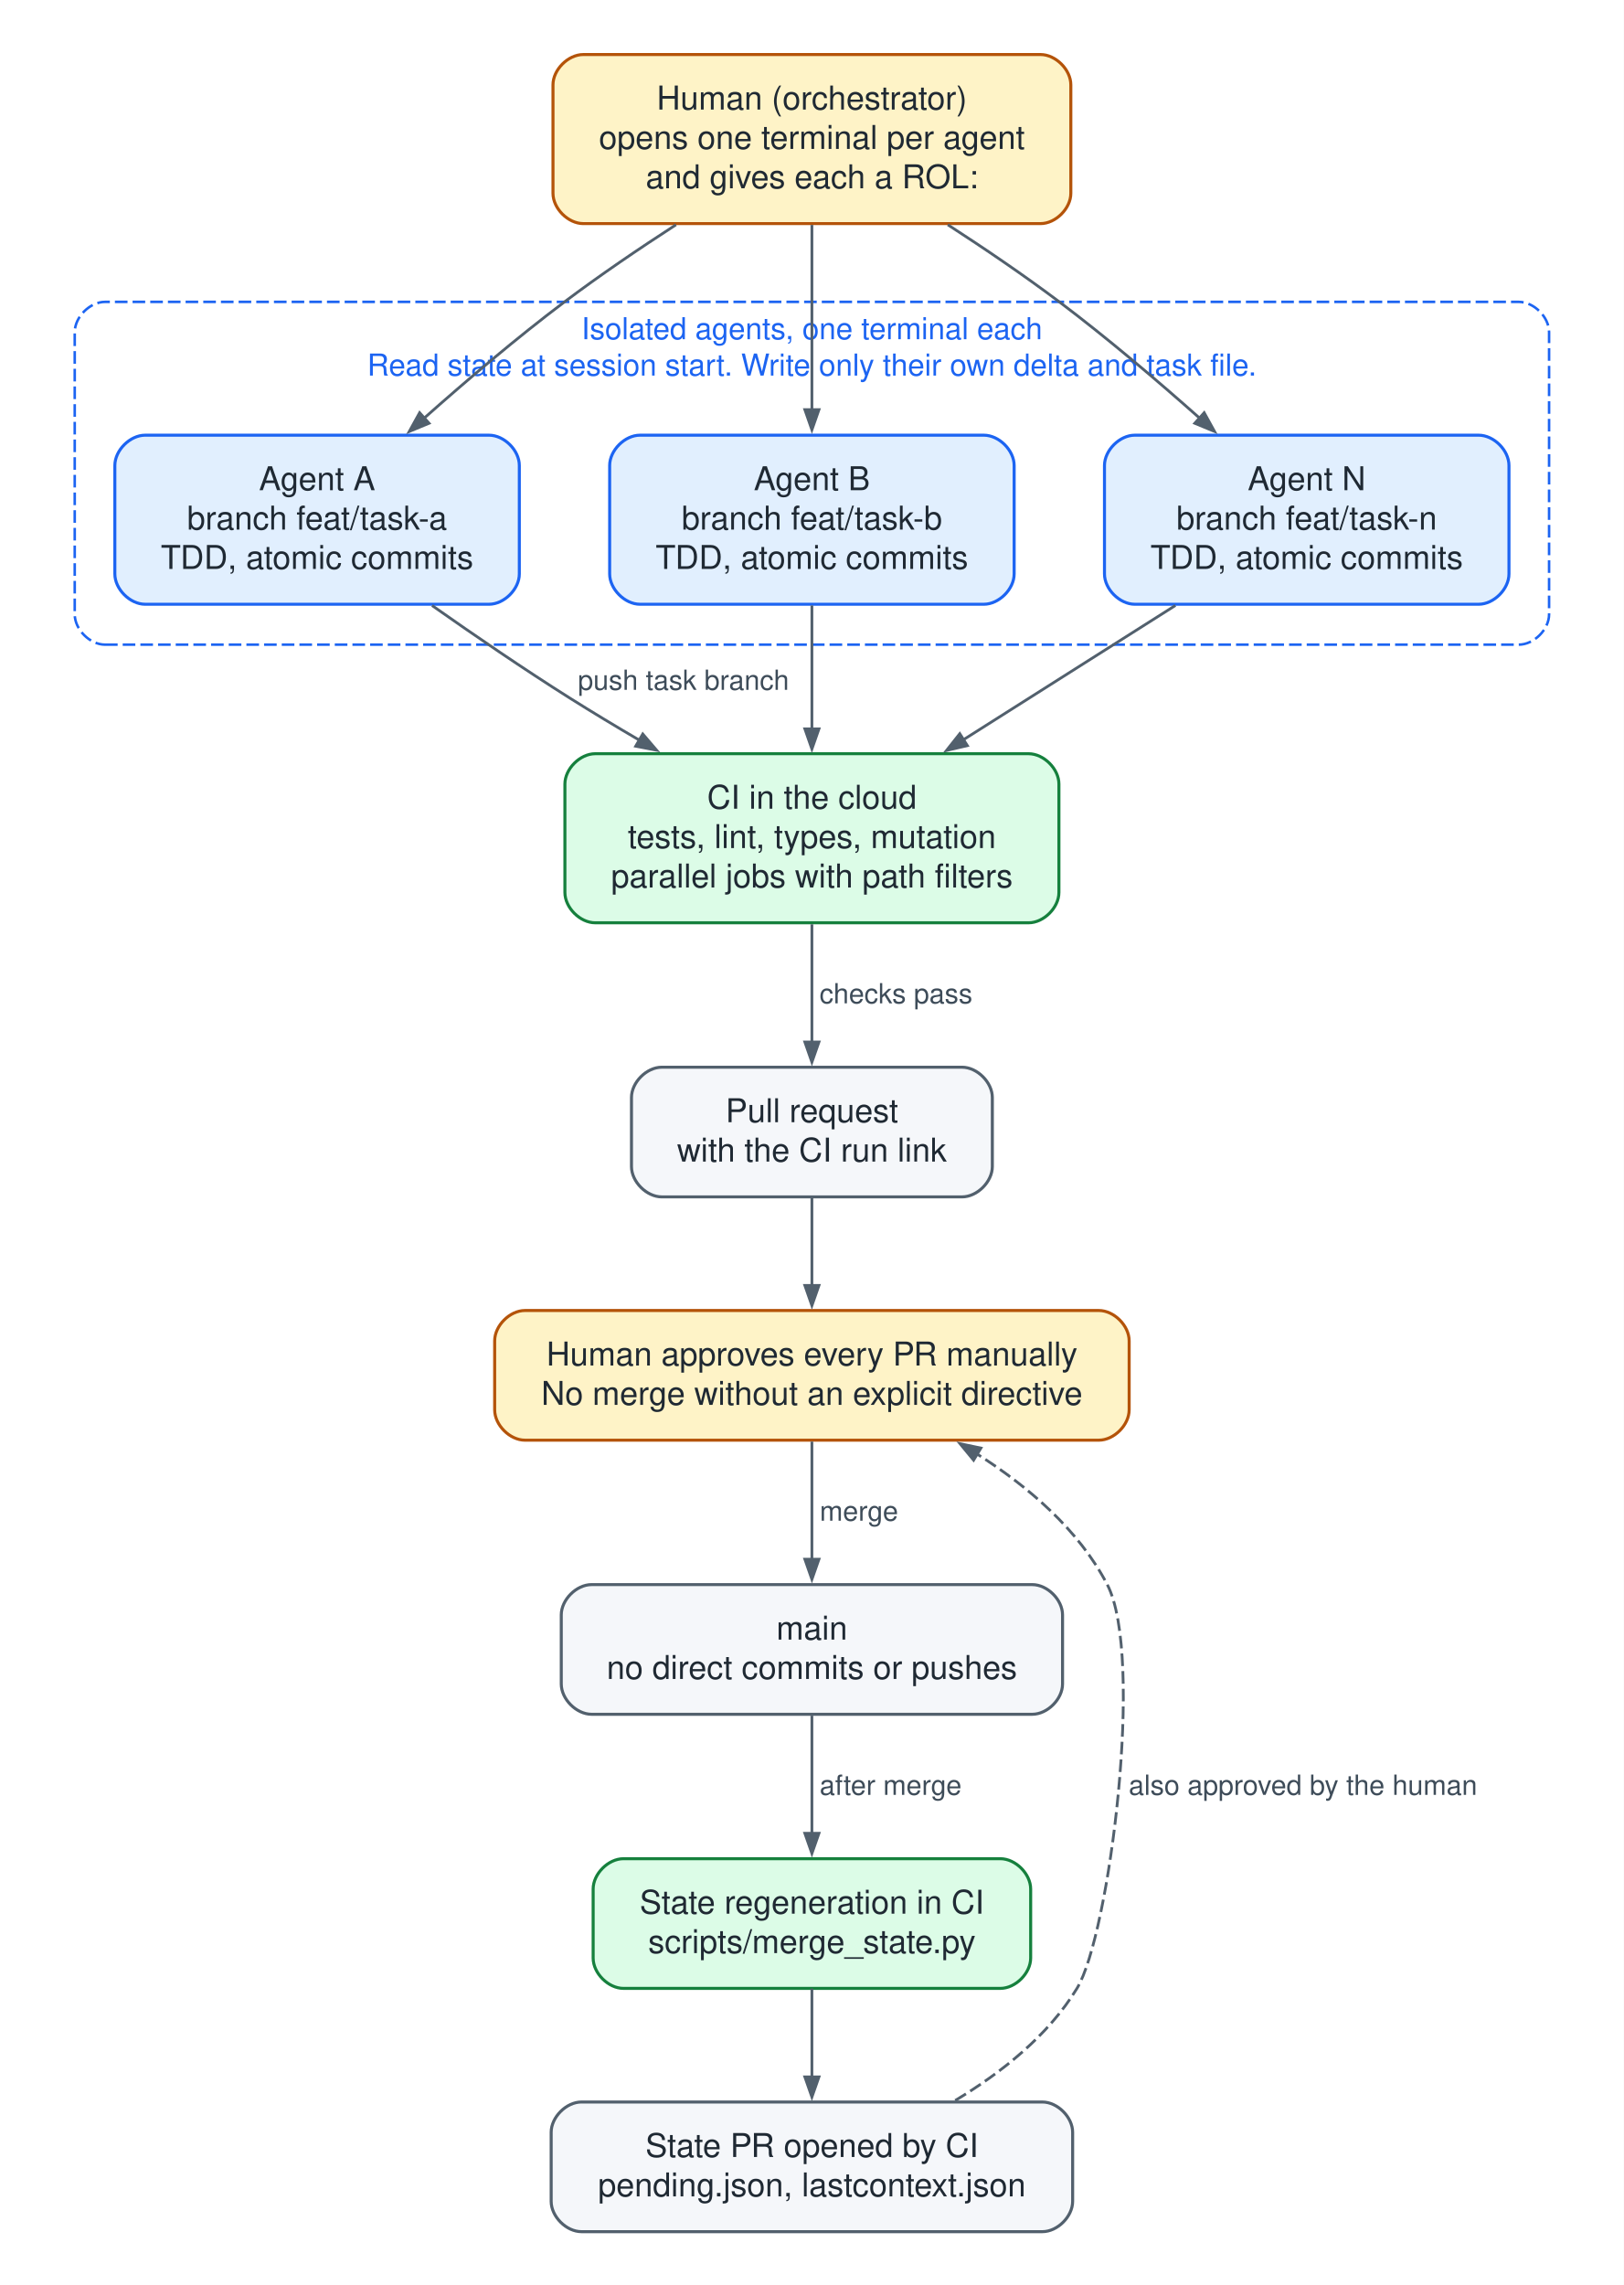
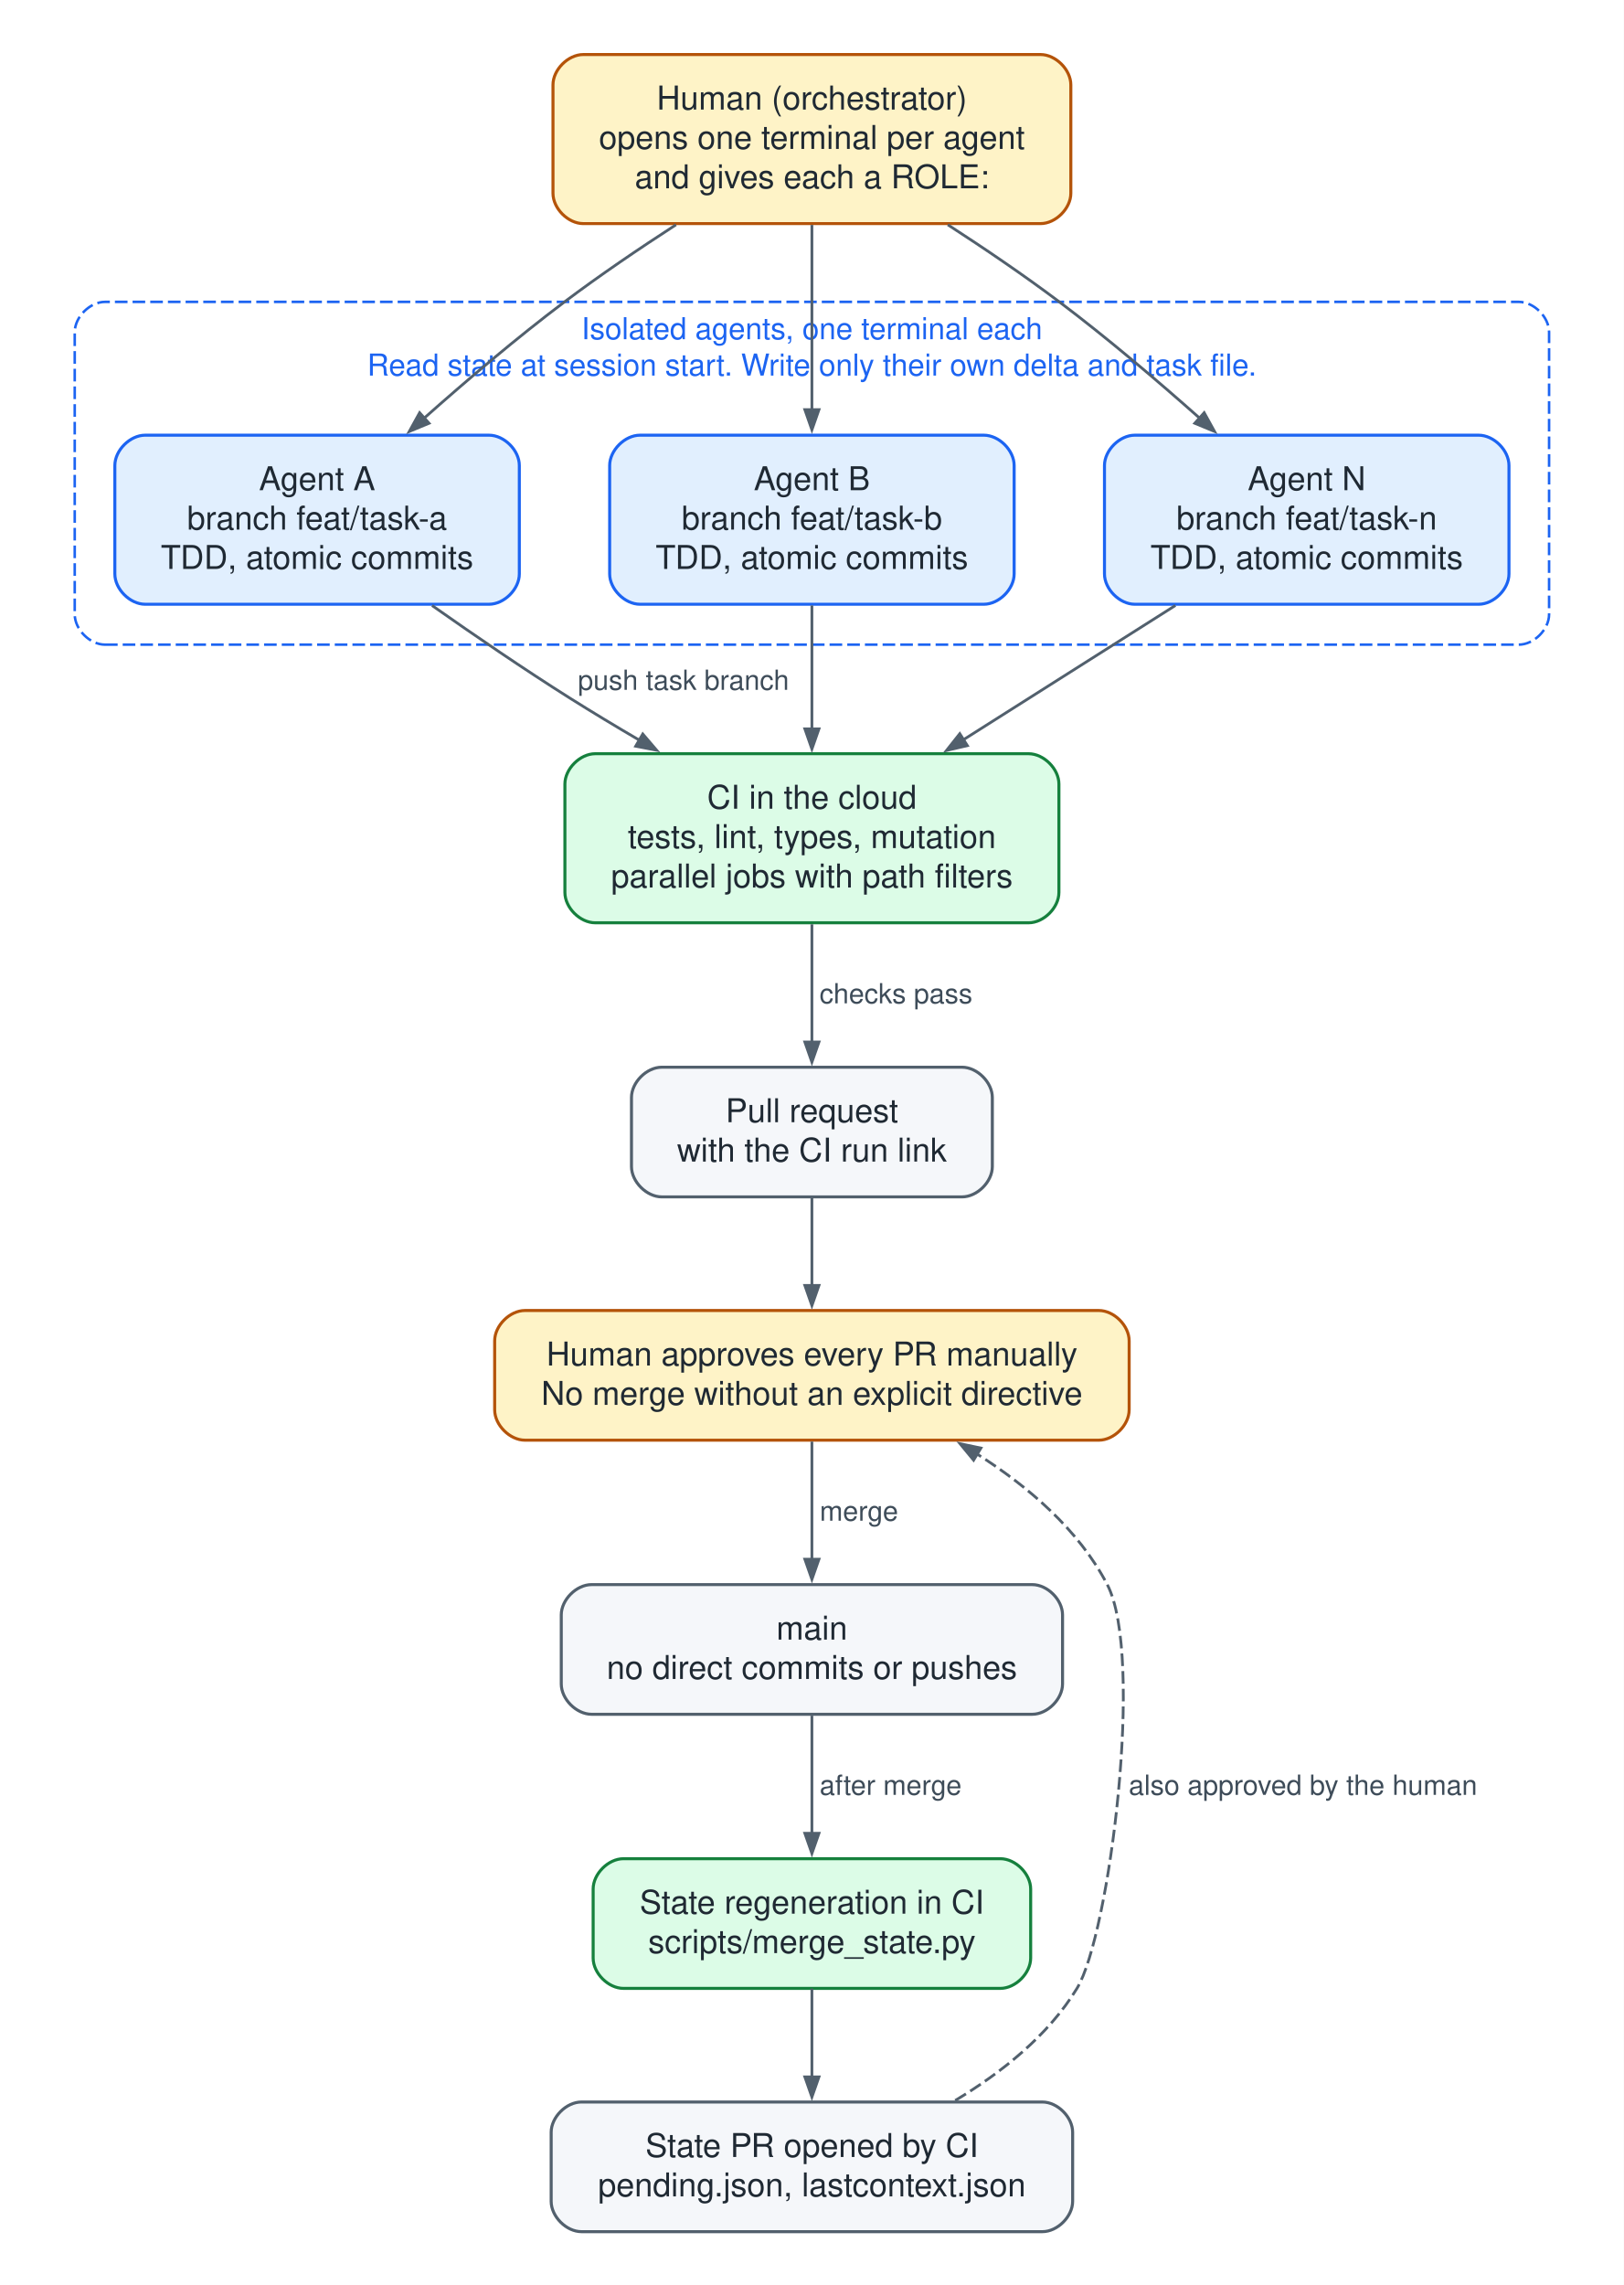
<svg xmlns="http://www.w3.org/2000/svg" width="643pt" height="905pt" viewBox="0.00 0.00 643.00 905.00">
  <g id="graph0" class="graph" transform="scale(1 1) rotate(0) translate(21.6 883.88)">
    <polygon fill="white" stroke="none" points="-21.6,21.6 -21.6,-883.88 621.6,-883.88 621.6,21.6 -21.6,21.6" />
    <g id="clust1" class="cluster">
      <path fill="white" stroke="#1c64f2" stroke-dasharray="5,2" d="M20,-628.56C20,-628.56 580,-628.56 580,-628.56 586,-628.56 592,-634.56 592,-640.56 592,-640.56 592,-752.32 592,-752.32 592,-758.32 586,-764.32 580,-764.32 580,-764.32 20,-764.32 20,-764.32 14,-764.32 8,-758.32 8,-752.32 8,-752.32 8,-640.56 8,-640.56 8,-634.56 14,-628.56 20,-628.56" />
      <text xml:space="preserve" text-anchor="middle" x="300" y="-749.52" font-family="Helvetica,sans-Serif" font-size="12.00" fill="#1c64f2">Isolated agents, one terminal each</text>
      <text xml:space="preserve" text-anchor="middle" x="300" y="-735.12" font-family="Helvetica,sans-Serif" font-size="12.00" fill="#1c64f2">Read state at session start. Write only their own delta and task file.</text>
    </g>
    <g id="node1" class="node">
      <path fill="#fef3c7" stroke="#b45309" stroke-width="1.2" d="M390.56,-862.28C390.56,-862.28 209.44,-862.28 209.44,-862.28 203.44,-862.28 197.44,-856.28 197.44,-850.28 197.44,-850.28 197.44,-807.32 197.44,-807.32 197.44,-801.32 203.44,-795.32 209.44,-795.32 209.44,-795.32 390.56,-795.32 390.56,-795.32 396.56,-795.32 402.56,-801.32 402.56,-807.32 402.56,-807.32 402.56,-850.28 402.56,-850.28 402.56,-856.28 396.56,-862.28 390.56,-862.28" />
      <text xml:space="preserve" text-anchor="middle" x="300" y="-840.5" font-family="Helvetica,sans-Serif" font-size="13.00" fill="#1f2933">Human (orchestrator)</text>
      <text xml:space="preserve" text-anchor="middle" x="300" y="-824.9" font-family="Helvetica,sans-Serif" font-size="13.00" fill="#1f2933">opens one terminal per agent</text>
-       <text xml:space="preserve" text-anchor="middle" x="300" y="-809.3" font-family="Helvetica,sans-Serif" font-size="13.00" fill="#1f2933">and gives each a ROL:</text>
+       <text xml:space="preserve" text-anchor="middle" x="300" y="-809.3" font-family="Helvetica,sans-Serif" font-size="13.00" fill="#1f2933">and gives each a ROLE:</text>
    </g>
    <g id="node3" class="node">
      <path fill="#e1effe" stroke="#1c64f2" stroke-width="1.2" d="M172.11,-711.52C172.11,-711.52 35.89,-711.52 35.89,-711.52 29.89,-711.52 23.89,-705.52 23.89,-699.52 23.89,-699.52 23.89,-656.56 23.89,-656.56 23.89,-650.56 29.89,-644.56 35.89,-644.56 35.89,-644.56 172.11,-644.56 172.11,-644.56 178.11,-644.56 184.11,-650.56 184.11,-656.56 184.11,-656.56 184.11,-699.52 184.11,-699.52 184.11,-705.52 178.11,-711.52 172.11,-711.52" />
      <text xml:space="preserve" text-anchor="middle" x="104" y="-689.74" font-family="Helvetica,sans-Serif" font-size="13.00" fill="#1f2933">Agent A</text>
      <text xml:space="preserve" text-anchor="middle" x="104" y="-674.14" font-family="Helvetica,sans-Serif" font-size="13.00" fill="#1f2933">branch feat/task-a</text>
      <text xml:space="preserve" text-anchor="middle" x="104" y="-658.54" font-family="Helvetica,sans-Serif" font-size="13.00" fill="#1f2933">TDD, atomic commits</text>
    </g>
    <g id="edge1" class="edge">
      <path fill="none" stroke="#52606d" stroke-width="1.1" d="M246.17,-794.87C231.56,-785.41 215.93,-774.81 202,-764.32 183.08,-750.07 163.2,-733.17 146.32,-718.18" />
      <polygon fill="#52606d" stroke="#52606d" stroke-width="1.1" points="148.35,-716.24 140.52,-713 144.62,-720.42 148.35,-716.24" />
    </g>
    <g id="node4" class="node">
      <path fill="#e1effe" stroke="#1c64f2" stroke-width="1.2" d="M368.11,-711.52C368.11,-711.52 231.89,-711.52 231.89,-711.52 225.89,-711.52 219.89,-705.52 219.89,-699.52 219.89,-699.52 219.89,-656.56 219.89,-656.56 219.89,-650.56 225.89,-644.56 231.89,-644.56 231.89,-644.56 368.11,-644.56 368.11,-644.56 374.11,-644.56 380.11,-650.56 380.11,-656.56 380.11,-656.56 380.11,-699.52 380.11,-699.52 380.11,-705.52 374.11,-711.52 368.11,-711.52" />
      <text xml:space="preserve" text-anchor="middle" x="300" y="-689.74" font-family="Helvetica,sans-Serif" font-size="13.00" fill="#1f2933">Agent B</text>
      <text xml:space="preserve" text-anchor="middle" x="300" y="-674.14" font-family="Helvetica,sans-Serif" font-size="13.00" fill="#1f2933">branch feat/task-b</text>
      <text xml:space="preserve" text-anchor="middle" x="300" y="-658.54" font-family="Helvetica,sans-Serif" font-size="13.00" fill="#1f2933">TDD, atomic commits</text>
    </g>
    <g id="edge2" class="edge">
      <path fill="none" stroke="#52606d" stroke-width="1.1" d="M300,-794.79C300,-773.21 300,-744.84 300,-721.58" />
      <polygon fill="#52606d" stroke="#52606d" stroke-width="1.1" points="302.8,-721.63 300,-713.63 297.2,-721.63 302.8,-721.63" />
    </g>
    <g id="node5" class="node">
      <path fill="#e1effe" stroke="#1c64f2" stroke-width="1.2" d="M564.11,-711.52C564.11,-711.52 427.89,-711.52 427.89,-711.52 421.89,-711.52 415.89,-705.52 415.89,-699.52 415.89,-699.52 415.89,-656.56 415.89,-656.56 415.89,-650.56 421.89,-644.56 427.89,-644.56 427.89,-644.56 564.11,-644.56 564.11,-644.56 570.11,-644.56 576.11,-650.56 576.11,-656.56 576.11,-656.56 576.11,-699.52 576.11,-699.52 576.11,-705.52 570.11,-711.52 564.11,-711.52" />
      <text xml:space="preserve" text-anchor="middle" x="496" y="-689.74" font-family="Helvetica,sans-Serif" font-size="13.00" fill="#1f2933">Agent N</text>
      <text xml:space="preserve" text-anchor="middle" x="496" y="-674.14" font-family="Helvetica,sans-Serif" font-size="13.00" fill="#1f2933">branch feat/task-n</text>
      <text xml:space="preserve" text-anchor="middle" x="496" y="-658.54" font-family="Helvetica,sans-Serif" font-size="13.00" fill="#1f2933">TDD, atomic commits</text>
    </g>
    <g id="edge3" class="edge">
      <path fill="none" stroke="#52606d" stroke-width="1.1" d="M353.83,-794.87C368.44,-785.41 384.07,-774.81 398,-764.32 416.92,-750.07 436.8,-733.17 453.68,-718.18" />
      <polygon fill="#52606d" stroke="#52606d" stroke-width="1.1" points="455.38,-720.42 459.48,-713 451.65,-716.24 455.38,-720.42" />
    </g>
    <g id="node2" class="node">
      <path fill="#fef3c7" stroke="#b45309" stroke-width="1.2" d="M413.66,-364.84C413.66,-364.84 186.34,-364.84 186.34,-364.84 180.34,-364.84 174.34,-358.84 174.34,-352.84 174.34,-352.84 174.34,-325.48 174.34,-325.48 174.34,-319.48 180.34,-313.48 186.34,-313.48 186.34,-313.48 413.66,-313.48 413.66,-313.48 419.66,-313.48 425.66,-319.48 425.66,-325.48 425.66,-325.48 425.66,-352.84 425.66,-352.84 425.66,-358.84 419.66,-364.84 413.66,-364.84" />
      <text xml:space="preserve" text-anchor="middle" x="300" y="-343.06" font-family="Helvetica,sans-Serif" font-size="13.00" fill="#1f2933">Human approves every PR manually</text>
      <text xml:space="preserve" text-anchor="middle" x="300" y="-327.46" font-family="Helvetica,sans-Serif" font-size="13.00" fill="#1f2933">No merge without an explicit directive</text>
    </g>
    <g id="node9" class="node">
      <path fill="#f5f7fa" stroke="#52606d" stroke-width="1.2" d="M387.28,-256.28C387.28,-256.28 212.72,-256.28 212.72,-256.28 206.72,-256.28 200.72,-250.28 200.72,-244.28 200.72,-244.28 200.72,-216.92 200.72,-216.92 200.72,-210.92 206.72,-204.92 212.72,-204.92 212.72,-204.92 387.28,-204.92 387.28,-204.92 393.28,-204.92 399.28,-210.92 399.28,-216.92 399.28,-216.92 399.28,-244.28 399.28,-244.28 399.28,-250.28 393.28,-256.28 387.28,-256.28" />
      <text xml:space="preserve" text-anchor="middle" x="300" y="-234.5" font-family="Helvetica,sans-Serif" font-size="13.00" fill="#1f2933">main</text>
      <text xml:space="preserve" text-anchor="middle" x="300" y="-218.9" font-family="Helvetica,sans-Serif" font-size="13.00" fill="#1f2933">no direct commits or pushes</text>
    </g>
    <g id="edge9" class="edge">
      <path fill="none" stroke="#52606d" stroke-width="1.1" d="M300,-312.91C300,-298.97 300,-281.46 300,-266.26" />
      <polygon fill="#52606d" stroke="#52606d" stroke-width="1.1" points="302.8,-266.34 300,-258.34 297.2,-266.34 302.8,-266.34" />
      <text xml:space="preserve" text-anchor="middle" x="317.12" y="-281.58" font-family="Helvetica,sans-Serif" font-size="11.00" fill="#3e4c59"> merge</text>
    </g>
    <g id="node6" class="node">
      <path fill="#dcfce7" stroke="#15803d" stroke-width="1.2" d="M385.84,-585.36C385.84,-585.36 214.16,-585.36 214.16,-585.36 208.16,-585.36 202.16,-579.36 202.16,-573.36 202.16,-573.36 202.16,-530.4 202.16,-530.4 202.16,-524.4 208.16,-518.4 214.16,-518.4 214.16,-518.4 385.84,-518.4 385.84,-518.4 391.84,-518.4 397.84,-524.4 397.84,-530.4 397.84,-530.4 397.84,-573.36 397.84,-573.36 397.84,-579.36 391.84,-585.36 385.84,-585.36" />
      <text xml:space="preserve" text-anchor="middle" x="300" y="-563.58" font-family="Helvetica,sans-Serif" font-size="13.00" fill="#1f2933">CI in the cloud</text>
      <text xml:space="preserve" text-anchor="middle" x="300" y="-547.98" font-family="Helvetica,sans-Serif" font-size="13.00" fill="#1f2933">tests, lint, types, mutation</text>
      <text xml:space="preserve" text-anchor="middle" x="300" y="-532.38" font-family="Helvetica,sans-Serif" font-size="13.00" fill="#1f2933">parallel jobs with path filters</text>
    </g>
    <g id="edge4" class="edge">
      <path fill="none" stroke="#52606d" stroke-width="1.1" d="M149.54,-644.06C166.47,-632.15 185.98,-618.82 204.17,-607.36 213,-601.8 222.41,-596.13 231.77,-590.66" />
      <polygon fill="#52606d" stroke="#52606d" stroke-width="1.1" points="233,-593.18 238.51,-586.74 230.19,-588.34 233,-593.18" />
      <text xml:space="preserve" text-anchor="middle" x="247.59" y="-610.66" font-family="Helvetica,sans-Serif" font-size="11.00" fill="#3e4c59"> push task branch</text>
    </g>
    <g id="edge5" class="edge">
      <path fill="none" stroke="#52606d" stroke-width="1.1" d="M300,-644.09C300,-629.1 300,-611.18 300,-595.2" />
      <polygon fill="#52606d" stroke="#52606d" stroke-width="1.1" points="302.8,-595.21 300,-587.21 297.2,-595.21 302.8,-595.21" />
    </g>
    <g id="edge6" class="edge">
      <path fill="none" stroke="#52606d" stroke-width="1.1" d="M443.99,-644.09C418.08,-627.68 386.63,-607.76 359.73,-590.72" />
      <polygon fill="#52606d" stroke="#52606d" stroke-width="1.1" points="361.58,-588.57 353.32,-586.66 358.58,-593.3 361.58,-588.57" />
    </g>
    <g id="node8" class="node">
      <path fill="#f5f7fa" stroke="#52606d" stroke-width="1.2" d="M359.47,-461.2C359.47,-461.2 240.53,-461.2 240.53,-461.2 234.53,-461.2 228.53,-455.2 228.53,-449.2 228.53,-449.2 228.53,-421.84 228.53,-421.84 228.53,-415.84 234.53,-409.84 240.53,-409.84 240.53,-409.84 359.47,-409.84 359.47,-409.84 365.47,-409.84 371.47,-415.84 371.47,-421.84 371.47,-421.84 371.47,-449.2 371.47,-449.2 371.47,-455.2 365.47,-461.2 359.47,-461.2" />
      <text xml:space="preserve" text-anchor="middle" x="300" y="-439.42" font-family="Helvetica,sans-Serif" font-size="13.00" fill="#1f2933">Pull request</text>
      <text xml:space="preserve" text-anchor="middle" x="300" y="-423.82" font-family="Helvetica,sans-Serif" font-size="13.00" fill="#1f2933">with the CI run link</text>
    </g>
    <g id="edge7" class="edge">
      <path fill="none" stroke="#52606d" stroke-width="1.1" d="M300,-517.8C300,-503.08 300,-485.76 300,-470.89" />
      <polygon fill="#52606d" stroke="#52606d" stroke-width="1.1" points="302.8,-471.19 300,-463.19 297.2,-471.19 302.8,-471.19" />
      <text xml:space="preserve" text-anchor="middle" x="331.79" y="-486.5" font-family="Helvetica,sans-Serif" font-size="11.00" fill="#3e4c59"> checks pass</text>
    </g>
    <g id="node7" class="node">
      <path fill="#dcfce7" stroke="#15803d" stroke-width="1.2" d="M374.65,-147.72C374.65,-147.72 225.35,-147.72 225.35,-147.72 219.35,-147.72 213.35,-141.72 213.35,-135.72 213.35,-135.72 213.35,-108.36 213.35,-108.36 213.35,-102.36 219.35,-96.36 225.35,-96.36 225.35,-96.36 374.65,-96.36 374.65,-96.36 380.65,-96.36 386.65,-102.36 386.65,-108.36 386.65,-108.36 386.65,-135.72 386.65,-135.72 386.65,-141.72 380.65,-147.72 374.65,-147.72" />
      <text xml:space="preserve" text-anchor="middle" x="300" y="-125.94" font-family="Helvetica,sans-Serif" font-size="13.00" fill="#1f2933">State regeneration in CI</text>
      <text xml:space="preserve" text-anchor="middle" x="300" y="-110.34" font-family="Helvetica,sans-Serif" font-size="13.00" fill="#1f2933">scripts/merge_state.py</text>
    </g>
    <g id="node10" class="node">
      <path fill="#f5f7fa" stroke="#52606d" stroke-width="1.2" d="M391.28,-51.36C391.28,-51.36 208.72,-51.36 208.72,-51.36 202.72,-51.36 196.72,-45.36 196.72,-39.36 196.72,-39.36 196.72,-12 196.72,-12 196.72,-6 202.72,0 208.72,0 208.72,0 391.28,0 391.28,0 397.28,0 403.28,-6 403.28,-12 403.28,-12 403.28,-39.36 403.28,-39.36 403.28,-45.36 397.28,-51.36 391.28,-51.36" />
      <text xml:space="preserve" text-anchor="middle" x="300" y="-29.58" font-family="Helvetica,sans-Serif" font-size="13.00" fill="#1f2933">State PR opened by CI</text>
      <text xml:space="preserve" text-anchor="middle" x="300" y="-13.98" font-family="Helvetica,sans-Serif" font-size="13.00" fill="#1f2933">pending.json, lastcontext.json</text>
    </g>
    <g id="edge11" class="edge">
      <path fill="none" stroke="#52606d" stroke-width="1.1" d="M300,-96.25C300,-85.5 300,-72.73 300,-61.08" />
      <polygon fill="#52606d" stroke="#52606d" stroke-width="1.1" points="302.8,-61.3 300,-53.3 297.2,-61.3 302.8,-61.3" />
    </g>
    <g id="edge8" class="edge">
      <path fill="none" stroke="#52606d" stroke-width="1.1" d="M300,-409.73C300,-398.98 300,-386.21 300,-374.56" />
      <polygon fill="#52606d" stroke="#52606d" stroke-width="1.1" points="302.8,-374.78 300,-366.78 297.2,-374.78 302.8,-374.78" />
    </g>
    <g id="edge10" class="edge">
      <path fill="none" stroke="#52606d" stroke-width="1.1" d="M300,-204.35C300,-190.41 300,-172.9 300,-157.7" />
      <polygon fill="#52606d" stroke="#52606d" stroke-width="1.1" points="302.8,-157.78 300,-149.78 297.2,-157.78 302.8,-157.78" />
      <text xml:space="preserve" text-anchor="middle" x="329.65" y="-173.02" font-family="Helvetica,sans-Serif" font-size="11.00" fill="#3e4c59"> after merge</text>
    </g>
    <g id="edge12" class="edge">
      <path fill="none" stroke="#52606d" stroke-width="1.1" stroke-dasharray="5,2" d="M356.76,-51.96C375.1,-62.96 393.61,-77.68 405,-96.36 417.89,-117.5 431.76,-227.93 417,-256.28 405.68,-278.02 385.65,-295.18 365.33,-308.06" />
      <polygon fill="#52606d" stroke="#52606d" stroke-width="1.1" points="364.05,-305.56 358.66,-312.1 366.95,-310.35 364.05,-305.56" />
      <text xml:space="preserve" text-anchor="middle" x="492.99" y="-173.02" font-family="Helvetica,sans-Serif" font-size="11.00" fill="#3e4c59"> also approved by the human</text>
    </g>
  </g>
</svg>
